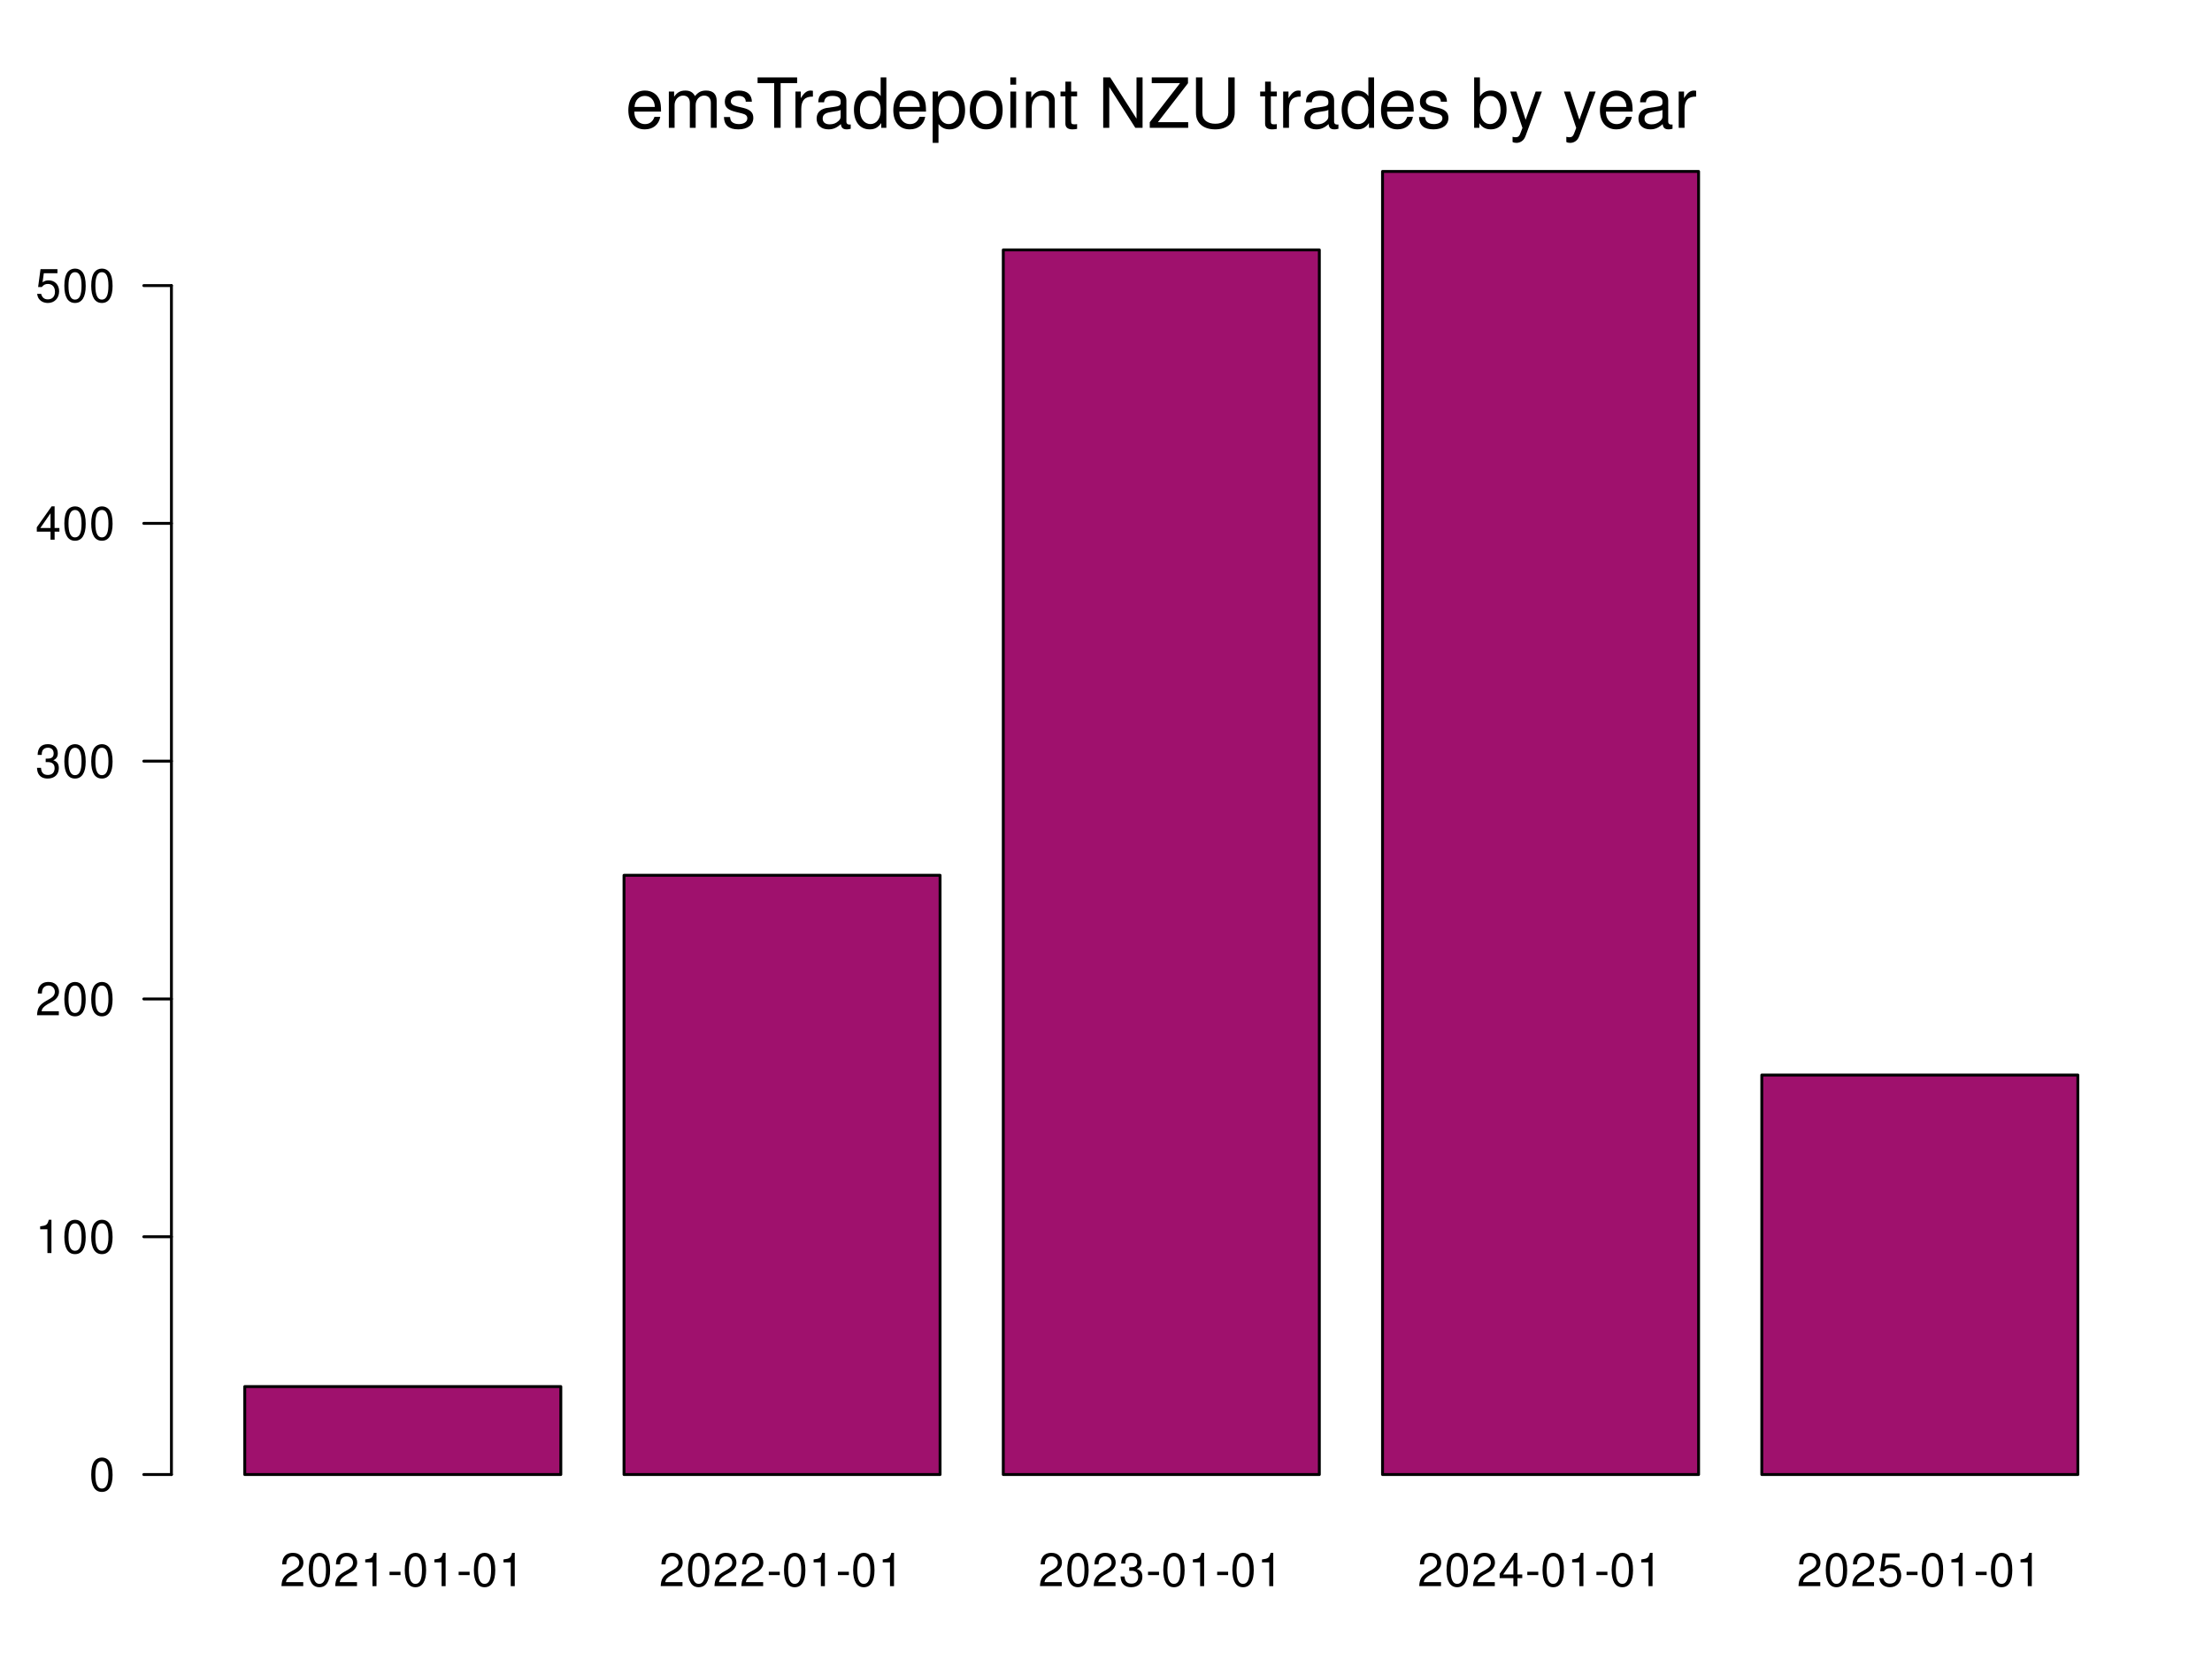
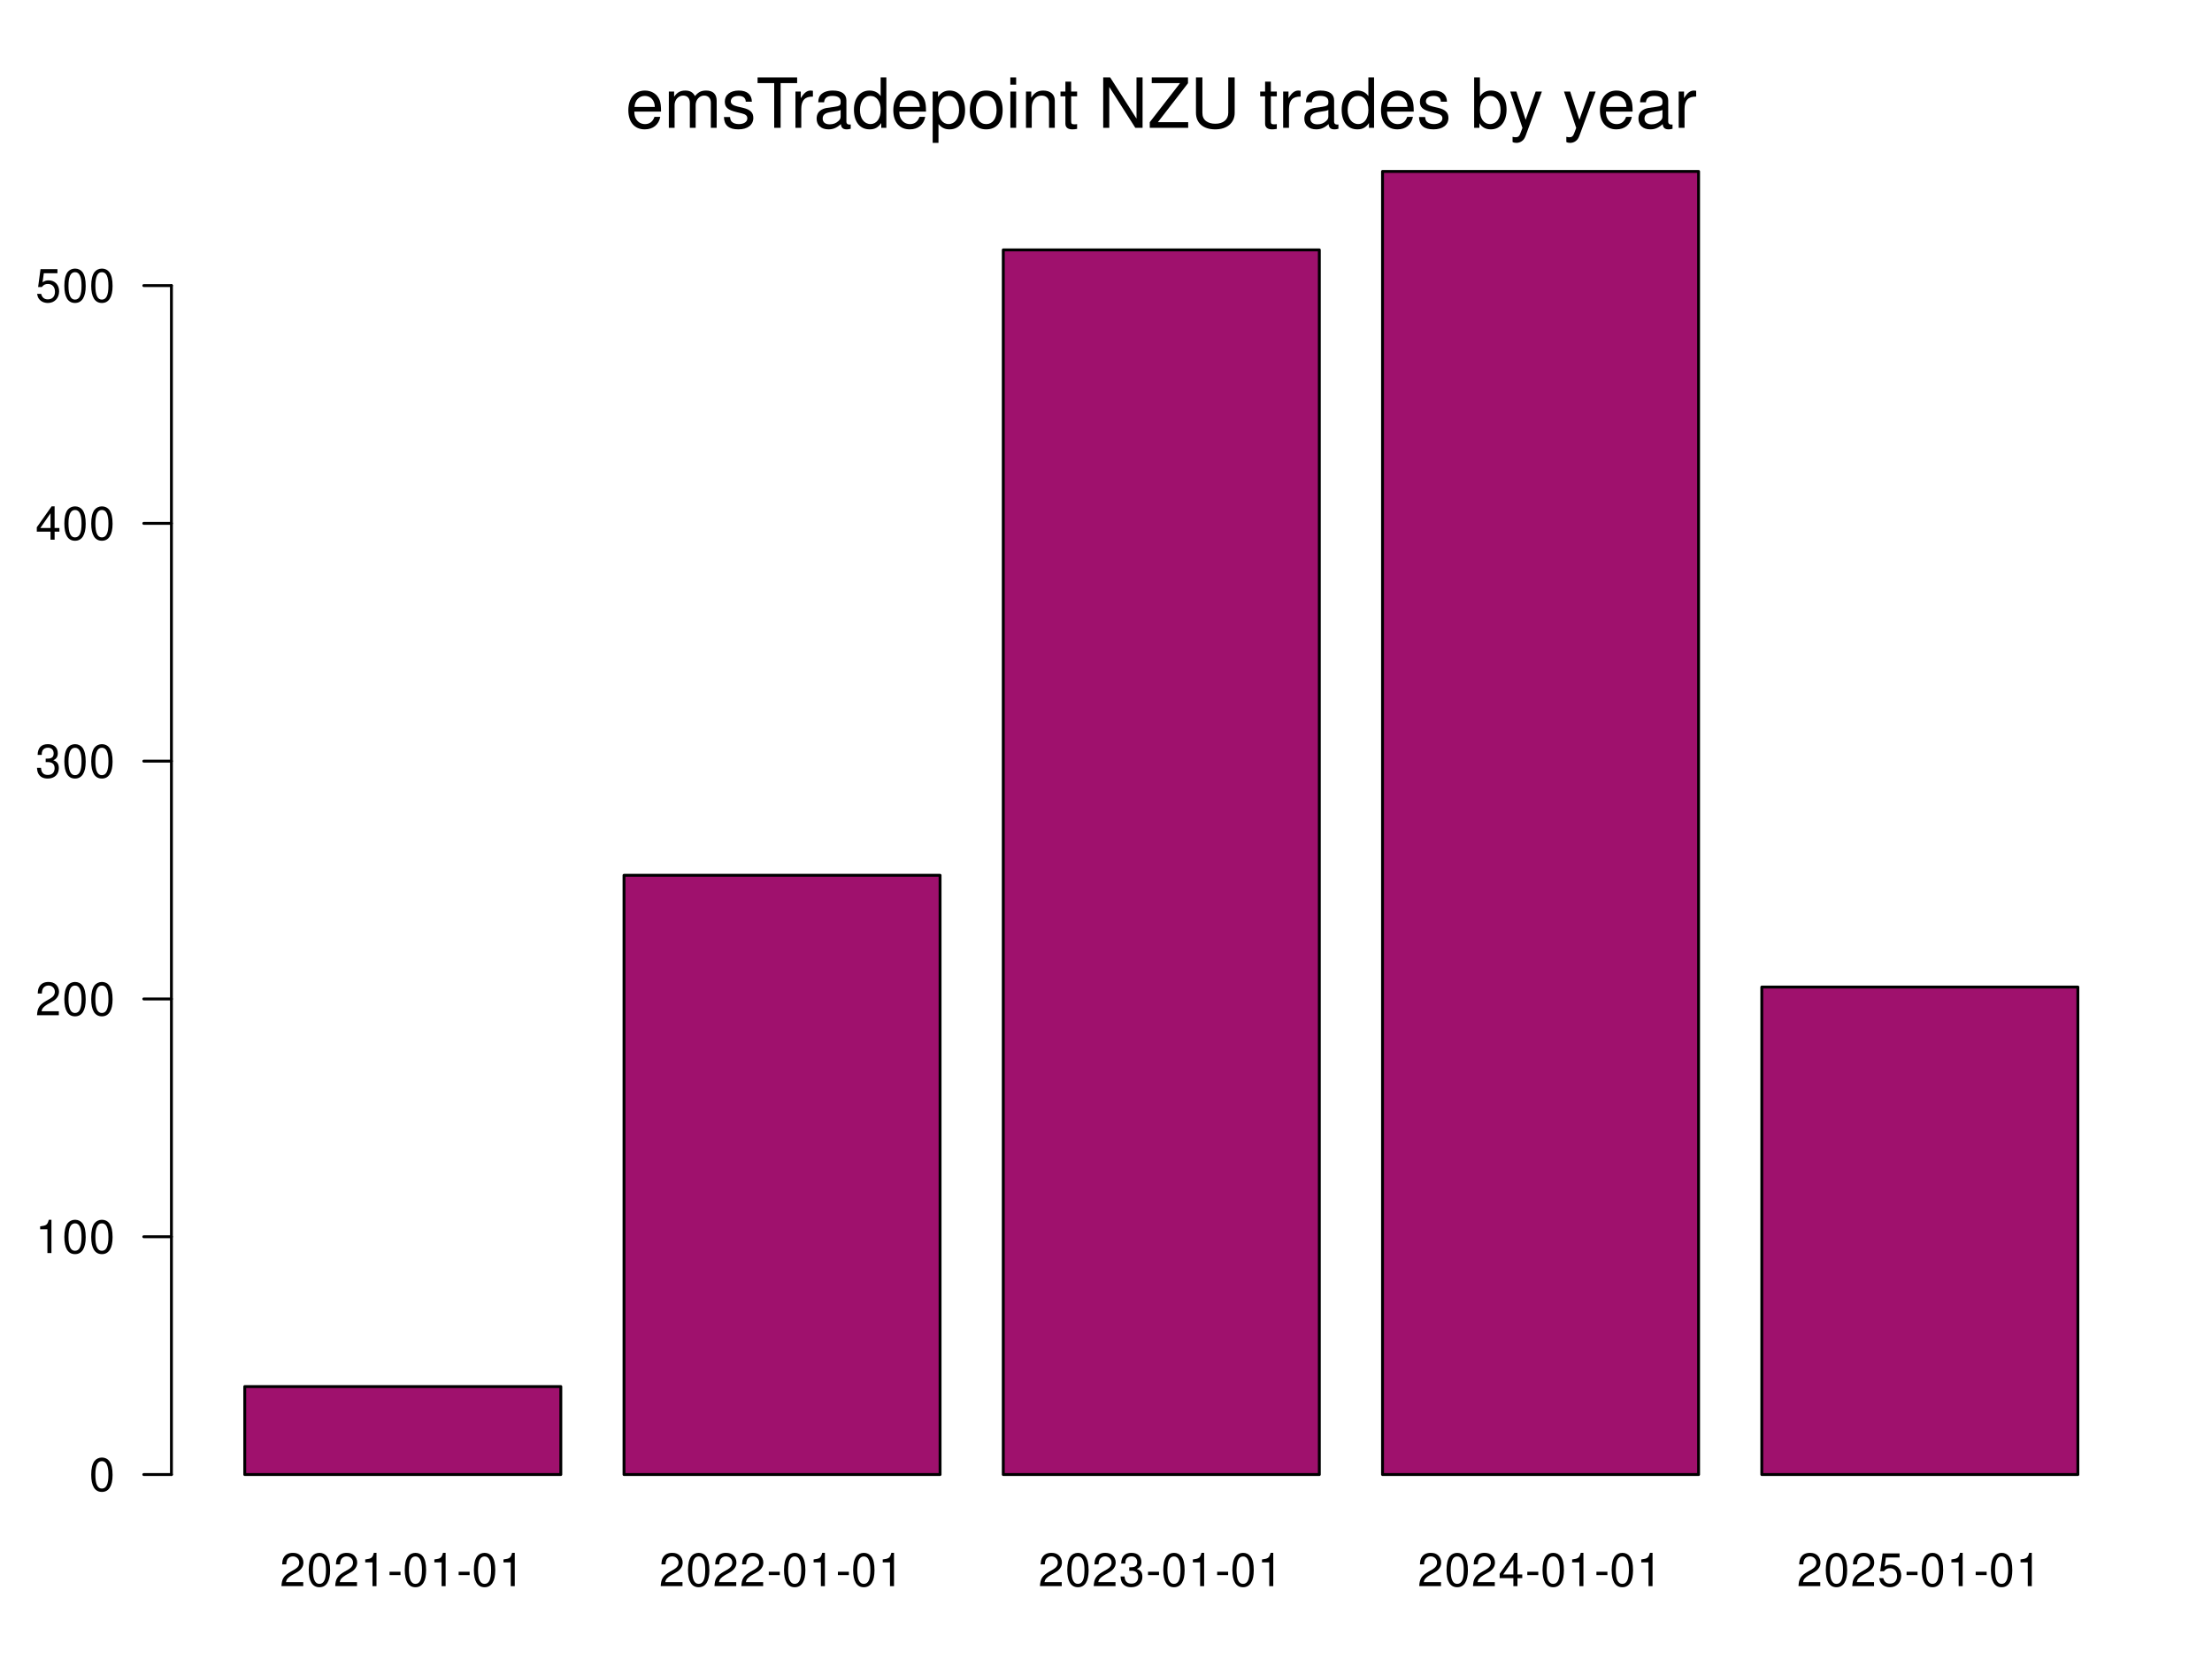
<svg xmlns="http://www.w3.org/2000/svg" xmlns:xlink="http://www.w3.org/1999/xlink" width="576pt" height="432pt" viewBox="0 0 576 432" version="1.1">
  <defs>
    <g>
      <symbol overflow="visible" id="glyph0-0">
        <path style="stroke:none;" d="" />
      </symbol>
      <symbol overflow="visible" id="glyph0-1">
        <path style="stroke:none;" d="M 6.078 -1.047 L 1.594 -1.047 C 1.703 -1.766 2.094 -2.219 3.125 -2.859 L 4.328 -3.531 C 5.516 -4.188 6.125 -5.078 6.125 -6.141 C 6.125 -6.859 5.844 -7.531 5.344 -8 C 4.844 -8.453 4.219 -8.672 3.406 -8.672 C 2.328 -8.672 1.531 -8.297 1.062 -7.547 C 0.75 -7.094 0.625 -6.547 0.594 -5.672 L 1.656 -5.672 C 1.688 -6.266 1.766 -6.609 1.906 -6.906 C 2.188 -7.422 2.734 -7.75 3.375 -7.75 C 4.328 -7.75 5.047 -7.062 5.047 -6.125 C 5.047 -5.422 4.656 -4.828 3.906 -4.391 L 2.797 -3.75 C 1.016 -2.719 0.5 -1.906 0.406 -0.016 L 6.078 -0.016 Z M 6.078 -1.047 " />
      </symbol>
      <symbol overflow="visible" id="glyph0-2">
        <path style="stroke:none;" d="M 3.297 -8.672 C 2.516 -8.672 1.781 -8.312 1.344 -7.734 C 0.797 -6.953 0.516 -5.812 0.516 -4.203 C 0.516 -1.266 1.469 0.281 3.297 0.281 C 5.094 0.281 6.078 -1.266 6.078 -4.125 C 6.078 -5.812 5.812 -6.938 5.25 -7.734 C 4.812 -8.328 4.109 -8.672 3.297 -8.672 Z M 3.297 -7.734 C 4.438 -7.734 5 -6.578 5 -4.219 C 5 -1.75 4.453 -0.594 3.281 -0.594 C 2.156 -0.594 1.594 -1.797 1.594 -4.188 C 1.594 -6.578 2.156 -7.734 3.297 -7.734 Z M 3.297 -7.734 " />
      </symbol>
      <symbol overflow="visible" id="glyph0-3">
        <path style="stroke:none;" d="M 3.109 -6.188 L 3.109 0 L 4.156 0 L 4.156 -8.672 L 3.469 -8.672 C 3.094 -7.344 2.859 -7.156 1.219 -6.953 L 1.219 -6.188 Z M 3.109 -6.188 " />
      </symbol>
      <symbol overflow="visible" id="glyph0-4">
        <path style="stroke:none;" d="M 3.406 -3.75 L 0.547 -3.75 L 0.547 -2.875 L 3.406 -2.875 Z M 3.406 -3.75 " />
      </symbol>
      <symbol overflow="visible" id="glyph0-5">
        <path style="stroke:none;" d="M 2.656 -4 L 3.234 -4 C 4.375 -4 4.984 -3.453 4.984 -2.406 C 4.984 -1.312 4.328 -0.656 3.234 -0.656 C 2.078 -0.656 1.516 -1.25 1.438 -2.516 L 0.391 -2.516 C 0.438 -1.828 0.547 -1.375 0.75 -0.984 C 1.203 -0.141 2.031 0.281 3.188 0.281 C 4.938 0.281 6.078 -0.781 6.078 -2.422 C 6.078 -3.531 5.656 -4.125 4.625 -4.484 C 5.422 -4.812 5.812 -5.406 5.812 -6.281 C 5.812 -7.781 4.844 -8.672 3.234 -8.672 C 1.516 -8.672 0.594 -7.719 0.562 -5.875 L 1.625 -5.875 C 1.625 -6.406 1.688 -6.703 1.812 -6.969 C 2.047 -7.469 2.578 -7.75 3.234 -7.75 C 4.172 -7.75 4.734 -7.188 4.734 -6.25 C 4.734 -5.641 4.531 -5.266 4.062 -5.062 C 3.766 -4.938 3.391 -4.891 2.656 -4.891 Z M 2.656 -4 " />
      </symbol>
      <symbol overflow="visible" id="glyph0-6">
        <path style="stroke:none;" d="M 3.922 -2.094 L 3.922 0 L 4.984 0 L 4.984 -2.094 L 6.234 -2.094 L 6.234 -3.047 L 4.984 -3.047 L 4.984 -8.672 L 4.203 -8.672 L 0.344 -3.219 L 0.344 -2.094 Z M 3.922 -3.047 L 1.266 -3.047 L 3.922 -6.875 Z M 3.922 -3.047 " />
      </symbol>
      <symbol overflow="visible" id="glyph0-7">
        <path style="stroke:none;" d="M 5.719 -8.516 L 1.312 -8.516 L 0.688 -3.875 L 1.656 -3.875 C 2.141 -4.469 2.562 -4.672 3.234 -4.672 C 4.375 -4.672 5.078 -3.891 5.078 -2.625 C 5.078 -1.406 4.375 -0.656 3.219 -0.656 C 2.297 -0.656 1.734 -1.125 1.469 -2.094 L 0.422 -2.094 C 0.562 -1.391 0.688 -1.062 0.938 -0.75 C 1.422 -0.094 2.281 0.281 3.234 0.281 C 4.953 0.281 6.156 -0.969 6.156 -2.766 C 6.156 -4.453 5.047 -5.609 3.406 -5.609 C 2.812 -5.609 2.328 -5.453 1.844 -5.094 L 2.172 -7.469 L 5.719 -7.469 Z M 5.719 -8.516 " />
      </symbol>
      <symbol overflow="visible" id="glyph1-0">
        <path style="stroke:none;" d="" />
      </symbol>
      <symbol overflow="visible" id="glyph1-1">
        <path style="stroke:none;" d="M 9.234 -4.219 C 9.234 -5.656 9.125 -6.516 8.859 -7.219 C 8.25 -8.766 6.797 -9.703 5.047 -9.703 C 2.406 -9.703 0.719 -7.703 0.719 -4.594 C 0.719 -1.469 2.344 0.406 5 0.406 C 7.156 0.406 8.656 -0.812 9.031 -2.859 L 7.531 -2.859 C 7.109 -1.625 6.266 -0.969 5.062 -0.969 C 4.109 -0.969 3.297 -1.406 2.797 -2.203 C 2.438 -2.734 2.297 -3.281 2.281 -4.219 Z M 2.328 -5.438 C 2.453 -7.188 3.516 -8.312 5.016 -8.312 C 6.547 -8.312 7.609 -7.125 7.609 -5.438 Z M 2.328 -5.438 " />
      </symbol>
      <symbol overflow="visible" id="glyph1-2">
        <path style="stroke:none;" d="M 1.266 -9.438 L 1.266 0 L 2.766 0 L 2.766 -5.922 C 2.766 -7.297 3.766 -8.391 4.984 -8.391 C 6.109 -8.391 6.734 -7.703 6.734 -6.5 L 6.734 0 L 8.25 0 L 8.25 -5.922 C 8.25 -7.297 9.234 -8.391 10.453 -8.391 C 11.562 -8.391 12.203 -7.688 12.203 -6.5 L 12.203 0 L 13.719 0 L 13.719 -7.078 C 13.719 -8.766 12.75 -9.703 10.984 -9.703 C 9.719 -9.703 8.969 -9.328 8.078 -8.266 C 7.531 -9.266 6.766 -9.703 5.547 -9.703 C 4.281 -9.703 3.438 -9.234 2.641 -8.094 L 2.641 -9.438 Z M 1.266 -9.438 " />
      </symbol>
      <symbol overflow="visible" id="glyph1-3">
        <path style="stroke:none;" d="M 7.891 -6.797 C 7.859 -8.656 6.641 -9.703 4.469 -9.703 C 2.266 -9.703 0.844 -8.562 0.844 -6.828 C 0.844 -5.344 1.609 -4.641 3.828 -4.109 L 5.234 -3.766 C 6.281 -3.516 6.703 -3.125 6.703 -2.469 C 6.703 -1.562 5.812 -0.969 4.5 -0.969 C 3.688 -0.969 3 -1.203 2.625 -1.609 C 2.391 -1.875 2.281 -2.141 2.203 -2.812 L 0.609 -2.812 C 0.688 -0.625 1.906 0.406 4.375 0.406 C 6.75 0.406 8.266 -0.75 8.266 -2.578 C 8.266 -3.984 7.469 -4.75 5.594 -5.203 L 4.156 -5.547 C 2.938 -5.828 2.406 -6.234 2.406 -6.891 C 2.406 -7.781 3.188 -8.312 4.406 -8.312 C 5.609 -8.312 6.266 -7.797 6.297 -6.797 Z M 7.891 -6.797 " />
      </symbol>
      <symbol overflow="visible" id="glyph1-4">
        <path style="stroke:none;" d="M 6.375 -11.641 L 10.672 -11.641 L 10.672 -13.125 L 0.375 -13.125 L 0.375 -11.641 L 4.703 -11.641 L 4.703 0 L 6.375 0 Z M 6.375 -11.641 " />
      </symbol>
      <symbol overflow="visible" id="glyph1-5">
        <path style="stroke:none;" d="M 1.234 -9.438 L 1.234 0 L 2.75 0 L 2.75 -4.891 C 2.766 -7.156 3.703 -8.172 5.781 -8.125 L 5.781 -9.641 C 5.531 -9.688 5.375 -9.703 5.203 -9.703 C 4.234 -9.703 3.484 -9.125 2.625 -7.719 L 2.625 -9.438 Z M 1.234 -9.438 " />
      </symbol>
      <symbol overflow="visible" id="glyph1-6">
        <path style="stroke:none;" d="M 9.625 -0.875 C 9.469 -0.844 9.391 -0.844 9.312 -0.844 C 8.781 -0.844 8.5 -1.109 8.5 -1.578 L 8.5 -7.125 C 8.5 -8.797 7.266 -9.703 4.953 -9.703 C 3.562 -9.703 2.469 -9.312 1.812 -8.609 C 1.391 -8.125 1.203 -7.578 1.172 -6.641 L 2.688 -6.641 C 2.812 -7.797 3.484 -8.312 4.891 -8.312 C 6.266 -8.312 7 -7.812 7 -6.906 L 7 -6.516 C 6.984 -5.875 6.656 -5.641 5.438 -5.469 C 3.312 -5.203 2.984 -5.125 2.406 -4.891 C 1.312 -4.422 0.75 -3.594 0.75 -2.375 C 0.75 -0.672 1.938 0.406 3.859 0.406 C 5.047 0.406 6 0 7.062 -0.969 C 7.156 0 7.625 0.406 8.609 0.406 C 8.922 0.406 9.125 0.375 9.625 0.25 Z M 7 -2.969 C 7 -2.469 6.859 -2.156 6.406 -1.75 C 5.797 -1.188 5.062 -0.906 4.172 -0.906 C 3 -0.906 2.328 -1.453 2.328 -2.406 C 2.328 -3.406 2.969 -3.906 4.594 -4.141 C 6.188 -4.359 6.5 -4.422 7 -4.656 Z M 7 -2.969 " />
      </symbol>
      <symbol overflow="visible" id="glyph1-7">
        <path style="stroke:none;" d="M 8.906 -13.125 L 7.422 -13.125 L 7.422 -8.25 C 6.781 -9.203 5.781 -9.703 4.516 -9.703 C 2.062 -9.703 0.469 -7.734 0.469 -4.734 C 0.469 -1.547 2.016 0.406 4.578 0.406 C 5.875 0.406 6.766 -0.078 7.578 -1.234 L 7.578 0 L 8.906 0 Z M 4.766 -8.297 C 6.391 -8.297 7.422 -6.875 7.422 -4.609 C 7.422 -2.438 6.375 -0.984 4.781 -0.984 C 3.125 -0.984 2.031 -2.453 2.031 -4.641 C 2.031 -6.844 3.125 -8.297 4.766 -8.297 Z M 4.766 -8.297 " />
      </symbol>
      <symbol overflow="visible" id="glyph1-8">
        <path style="stroke:none;" d="M 0.969 3.922 L 2.484 3.922 L 2.484 -0.984 C 3.281 -0.016 4.156 0.406 5.375 0.406 C 7.828 0.406 9.406 -1.547 9.406 -4.547 C 9.406 -7.719 7.859 -9.703 5.359 -9.703 C 4.094 -9.703 3.062 -9.125 2.359 -8.016 L 2.359 -9.438 L 0.969 -9.438 Z M 5.109 -8.297 C 6.766 -8.297 7.844 -6.844 7.844 -4.594 C 7.844 -2.453 6.75 -0.984 5.109 -0.984 C 3.516 -0.984 2.484 -2.438 2.484 -4.641 C 2.484 -6.859 3.516 -8.297 5.109 -8.297 Z M 5.109 -8.297 " />
      </symbol>
      <symbol overflow="visible" id="glyph1-9">
        <path style="stroke:none;" d="M 4.891 -9.703 C 2.234 -9.703 0.641 -7.812 0.641 -4.641 C 0.641 -1.453 2.234 0.406 4.906 0.406 C 7.578 0.406 9.188 -1.469 9.188 -4.578 C 9.188 -7.844 7.625 -9.703 4.891 -9.703 Z M 4.906 -8.312 C 6.609 -8.312 7.609 -6.938 7.609 -4.594 C 7.609 -2.359 6.562 -0.969 4.906 -0.969 C 3.234 -0.969 2.219 -2.359 2.219 -4.641 C 2.219 -6.938 3.234 -8.312 4.906 -8.312 Z M 4.906 -8.312 " />
      </symbol>
      <symbol overflow="visible" id="glyph1-10">
        <path style="stroke:none;" d="M 2.703 -9.438 L 1.203 -9.438 L 1.203 0 L 2.703 0 Z M 2.703 -13.125 L 1.188 -13.125 L 1.188 -11.234 L 2.703 -11.234 Z M 2.703 -13.125 " />
      </symbol>
      <symbol overflow="visible" id="glyph1-11">
        <path style="stroke:none;" d="M 1.266 -9.438 L 1.266 0 L 2.766 0 L 2.766 -5.203 C 2.766 -7.125 3.781 -8.391 5.328 -8.391 C 6.516 -8.391 7.266 -7.672 7.266 -6.531 L 7.266 0 L 8.766 0 L 8.766 -7.125 C 8.766 -8.688 7.594 -9.703 5.781 -9.703 C 4.375 -9.703 3.469 -9.156 2.641 -7.844 L 2.641 -9.438 Z M 1.266 -9.438 " />
      </symbol>
      <symbol overflow="visible" id="glyph1-12">
        <path style="stroke:none;" d="M 4.578 -9.438 L 3.031 -9.438 L 3.031 -12.031 L 1.531 -12.031 L 1.531 -9.438 L 0.25 -9.438 L 0.25 -8.203 L 1.531 -8.203 L 1.531 -1.078 C 1.531 -0.109 2.172 0.406 3.344 0.406 C 3.75 0.406 4.062 0.375 4.578 0.281 L 4.578 -0.969 C 4.359 -0.922 4.156 -0.906 3.859 -0.906 C 3.203 -0.906 3.031 -1.078 3.031 -1.75 L 3.031 -8.203 L 4.578 -8.203 Z M 4.578 -9.438 " />
      </symbol>
      <symbol overflow="visible" id="glyph1-13">
        <path style="stroke:none;" d="" />
      </symbol>
      <symbol overflow="visible" id="glyph1-14">
        <path style="stroke:none;" d="M 11.625 -13.125 L 10.047 -13.125 L 10.047 -2.391 L 3.188 -13.125 L 1.375 -13.125 L 1.375 0 L 2.953 0 L 2.953 -10.641 L 9.734 0 L 11.625 0 Z M 11.625 -13.125 " />
      </symbol>
      <symbol overflow="visible" id="glyph1-15">
        <path style="stroke:none;" d="M 10.453 -13.125 L 1.016 -13.125 L 1.016 -11.641 L 8.391 -11.641 L 0.5 -1.469 L 0.5 0 L 10.5 0 L 10.5 -1.469 L 2.609 -1.469 L 10.453 -11.609 Z M 10.453 -13.125 " />
      </symbol>
      <symbol overflow="visible" id="glyph1-16">
        <path style="stroke:none;" d="M 9.938 -13.125 L 9.938 -3.906 C 9.938 -2.141 8.656 -1.062 6.547 -1.062 C 5.578 -1.062 4.781 -1.297 4.156 -1.75 C 3.516 -2.25 3.203 -2.922 3.203 -3.906 L 3.203 -13.125 L 1.531 -13.125 L 1.531 -3.906 C 1.531 -1.234 3.438 0.406 6.547 0.406 C 9.625 0.406 11.609 -1.281 11.609 -3.906 L 11.609 -13.125 Z M 9.938 -13.125 " />
      </symbol>
      <symbol overflow="visible" id="glyph1-17">
        <path style="stroke:none;" d="M 0.969 -13.125 L 0.969 0 L 2.328 0 L 2.328 -1.203 C 3.047 -0.109 4 0.406 5.312 0.406 C 7.797 0.406 9.406 -1.625 9.406 -4.75 C 9.406 -7.812 7.891 -9.703 5.375 -9.703 C 4.094 -9.703 3.172 -9.219 2.469 -8.156 L 2.469 -13.125 Z M 5.094 -8.297 C 6.766 -8.297 7.844 -6.844 7.844 -4.594 C 7.844 -2.453 6.734 -0.984 5.094 -0.984 C 3.484 -0.984 2.469 -2.438 2.469 -4.641 C 2.469 -6.859 3.484 -8.297 5.094 -8.297 Z M 5.094 -8.297 " />
      </symbol>
      <symbol overflow="visible" id="glyph1-18">
        <path style="stroke:none;" d="M 6.984 -9.438 L 4.375 -2.094 L 1.969 -9.438 L 0.359 -9.438 L 3.547 0.031 L 2.969 1.531 C 2.719 2.203 2.391 2.453 1.766 2.453 C 1.516 2.453 1.297 2.406 0.969 2.344 L 0.969 3.688 C 1.281 3.859 1.578 3.922 1.984 3.922 C 2.469 3.922 2.984 3.766 3.391 3.469 C 3.859 3.125 4.125 2.734 4.406 1.984 L 8.609 -9.438 Z M 6.984 -9.438 " />
      </symbol>
    </g>
  </defs>
  <g id="surface6">
    <rect x="0" y="0" width="576" height="432" style="fill:rgb(100%,100%,100%);fill-opacity:1;stroke:none;" />
    <path style="fill-rule:nonzero;fill:rgb(62.353%,6.667%,42.745%);fill-opacity:1;stroke-width:0.75;stroke-linecap:round;stroke-linejoin:round;stroke:rgb(0%,0%,0%);stroke-opacity:1;stroke-miterlimit:10;" d="M 63.734 383.965 L 146.035 383.965 L 146.035 361.055 L 63.734 361.055 Z M 63.734 383.965 " />
    <path style="fill-rule:nonzero;fill:rgb(62.353%,6.667%,42.745%);fill-opacity:1;stroke-width:0.75;stroke-linecap:round;stroke-linejoin:round;stroke:rgb(0%,0%,0%);stroke-opacity:1;stroke-miterlimit:10;" d="M 162.492 383.965 L 244.793 383.965 L 244.793 227.926 L 162.492 227.926 Z M 162.492 383.965 " />
    <path style="fill-rule:nonzero;fill:rgb(62.353%,6.667%,42.745%);fill-opacity:1;stroke-width:0.75;stroke-linecap:round;stroke-linejoin:round;stroke:rgb(0%,0%,0%);stroke-opacity:1;stroke-miterlimit:10;" d="M 261.25 383.965 L 343.551 383.965 L 343.551 65.07 L 261.25 65.07 Z M 261.25 383.965 " />
    <path style="fill-rule:nonzero;fill:rgb(62.353%,6.667%,42.745%);fill-opacity:1;stroke-width:0.75;stroke-linecap:round;stroke-linejoin:round;stroke:rgb(0%,0%,0%);stroke-opacity:1;stroke-miterlimit:10;" d="M 360.008 383.965 L 442.309 383.965 L 442.309 44.637 L 360.008 44.637 Z M 360.008 383.965 " />
-     <path style="fill-rule:nonzero;fill:rgb(62.353%,6.667%,42.745%);fill-opacity:1;stroke-width:0.75;stroke-linecap:round;stroke-linejoin:round;stroke:rgb(0%,0%,0%);stroke-opacity:1;stroke-miterlimit:10;" d="M 458.77 383.965 L 541.07 383.965 L 541.07 279.938 L 458.77 279.938 Z M 458.77 383.965 " />
+     <path style="fill-rule:nonzero;fill:rgb(62.353%,6.667%,42.745%);fill-opacity:1;stroke-width:0.75;stroke-linecap:round;stroke-linejoin:round;stroke:rgb(0%,0%,0%);stroke-opacity:1;stroke-miterlimit:10;" d="M 458.77 383.965 L 541.07 383.965 L 541.07 257.027 L 458.77 257.027 Z M 458.77 383.965 " />
    <g style="fill:rgb(0%,0%,0%);fill-opacity:1;">
      <use xlink:href="#glyph0-1" x="72.883" y="413.029" />
      <use xlink:href="#glyph0-2" x="79.883" y="413.029" />
      <use xlink:href="#glyph0-1" x="86.883" y="413.029" />
      <use xlink:href="#glyph0-3" x="93.883" y="413.029" />
      <use xlink:href="#glyph0-4" x="100.883" y="413.029" />
      <use xlink:href="#glyph0-2" x="104.883" y="413.029" />
      <use xlink:href="#glyph0-3" x="111.883" y="413.029" />
      <use xlink:href="#glyph0-4" x="118.883" y="413.029" />
      <use xlink:href="#glyph0-2" x="122.883" y="413.029" />
      <use xlink:href="#glyph0-3" x="129.883" y="413.029" />
    </g>
    <g style="fill:rgb(0%,0%,0%);fill-opacity:1;">
      <use xlink:href="#glyph0-1" x="171.641" y="413.029" />
      <use xlink:href="#glyph0-2" x="178.641" y="413.029" />
      <use xlink:href="#glyph0-1" x="185.641" y="413.029" />
      <use xlink:href="#glyph0-1" x="192.641" y="413.029" />
      <use xlink:href="#glyph0-4" x="199.641" y="413.029" />
      <use xlink:href="#glyph0-2" x="203.641" y="413.029" />
      <use xlink:href="#glyph0-3" x="210.641" y="413.029" />
      <use xlink:href="#glyph0-4" x="217.641" y="413.029" />
      <use xlink:href="#glyph0-2" x="221.641" y="413.029" />
      <use xlink:href="#glyph0-3" x="228.641" y="413.029" />
    </g>
    <g style="fill:rgb(0%,0%,0%);fill-opacity:1;">
      <use xlink:href="#glyph0-1" x="270.398" y="413.029" />
      <use xlink:href="#glyph0-2" x="277.398" y="413.029" />
      <use xlink:href="#glyph0-1" x="284.398" y="413.029" />
      <use xlink:href="#glyph0-5" x="291.398" y="413.029" />
      <use xlink:href="#glyph0-4" x="298.398" y="413.029" />
      <use xlink:href="#glyph0-2" x="302.398" y="413.029" />
      <use xlink:href="#glyph0-3" x="309.398" y="413.029" />
      <use xlink:href="#glyph0-4" x="316.398" y="413.029" />
      <use xlink:href="#glyph0-2" x="320.398" y="413.029" />
      <use xlink:href="#glyph0-3" x="327.398" y="413.029" />
    </g>
    <g style="fill:rgb(0%,0%,0%);fill-opacity:1;">
      <use xlink:href="#glyph0-1" x="369.16" y="413.029" />
      <use xlink:href="#glyph0-2" x="376.16" y="413.029" />
      <use xlink:href="#glyph0-1" x="383.16" y="413.029" />
      <use xlink:href="#glyph0-6" x="390.16" y="413.029" />
      <use xlink:href="#glyph0-4" x="397.16" y="413.029" />
      <use xlink:href="#glyph0-2" x="401.16" y="413.029" />
      <use xlink:href="#glyph0-3" x="408.16" y="413.029" />
      <use xlink:href="#glyph0-4" x="415.16" y="413.029" />
      <use xlink:href="#glyph0-2" x="419.16" y="413.029" />
      <use xlink:href="#glyph0-3" x="426.16" y="413.029" />
    </g>
    <g style="fill:rgb(0%,0%,0%);fill-opacity:1;">
      <use xlink:href="#glyph0-1" x="467.918" y="413.029" />
      <use xlink:href="#glyph0-2" x="474.918" y="413.029" />
      <use xlink:href="#glyph0-1" x="481.918" y="413.029" />
      <use xlink:href="#glyph0-7" x="488.918" y="413.029" />
      <use xlink:href="#glyph0-4" x="495.918" y="413.029" />
      <use xlink:href="#glyph0-2" x="499.918" y="413.029" />
      <use xlink:href="#glyph0-3" x="506.918" y="413.029" />
      <use xlink:href="#glyph0-4" x="513.918" y="413.029" />
      <use xlink:href="#glyph0-2" x="517.918" y="413.029" />
      <use xlink:href="#glyph0-3" x="524.918" y="413.029" />
    </g>
    <path style="fill:none;stroke-width:0.75;stroke-linecap:round;stroke-linejoin:round;stroke:rgb(0%,0%,0%);stroke-opacity:1;stroke-miterlimit:10;" d="M 44.641 383.965 L 44.641 74.363 " />
    <path style="fill:none;stroke-width:0.75;stroke-linecap:round;stroke-linejoin:round;stroke:rgb(0%,0%,0%);stroke-opacity:1;stroke-miterlimit:10;" d="M 44.641 383.965 L 37.441 383.965 " />
    <path style="fill:none;stroke-width:0.75;stroke-linecap:round;stroke-linejoin:round;stroke:rgb(0%,0%,0%);stroke-opacity:1;stroke-miterlimit:10;" d="M 44.641 322.047 L 37.441 322.047 " />
    <path style="fill:none;stroke-width:0.75;stroke-linecap:round;stroke-linejoin:round;stroke:rgb(0%,0%,0%);stroke-opacity:1;stroke-miterlimit:10;" d="M 44.641 260.125 L 37.441 260.125 " />
    <path style="fill:none;stroke-width:0.75;stroke-linecap:round;stroke-linejoin:round;stroke:rgb(0%,0%,0%);stroke-opacity:1;stroke-miterlimit:10;" d="M 44.641 198.203 L 37.441 198.203 " />
    <path style="fill:none;stroke-width:0.75;stroke-linecap:round;stroke-linejoin:round;stroke:rgb(0%,0%,0%);stroke-opacity:1;stroke-miterlimit:10;" d="M 44.641 136.281 L 37.441 136.281 " />
    <path style="fill:none;stroke-width:0.75;stroke-linecap:round;stroke-linejoin:round;stroke:rgb(0%,0%,0%);stroke-opacity:1;stroke-miterlimit:10;" d="M 44.641 74.363 L 37.441 74.363 " />
    <g style="fill:rgb(0%,0%,0%);fill-opacity:1;">
      <use xlink:href="#glyph0-2" x="23.238" y="388.213" />
    </g>
    <g style="fill:rgb(0%,0%,0%);fill-opacity:1;">
      <use xlink:href="#glyph0-3" x="9.238" y="326.295" />
      <use xlink:href="#glyph0-2" x="16.238" y="326.295" />
      <use xlink:href="#glyph0-2" x="23.238" y="326.295" />
    </g>
    <g style="fill:rgb(0%,0%,0%);fill-opacity:1;">
      <use xlink:href="#glyph0-1" x="9.238" y="264.373" />
      <use xlink:href="#glyph0-2" x="16.238" y="264.373" />
      <use xlink:href="#glyph0-2" x="23.238" y="264.373" />
    </g>
    <g style="fill:rgb(0%,0%,0%);fill-opacity:1;">
      <use xlink:href="#glyph0-5" x="9.238" y="202.451" />
      <use xlink:href="#glyph0-2" x="16.238" y="202.451" />
      <use xlink:href="#glyph0-2" x="23.238" y="202.451" />
    </g>
    <g style="fill:rgb(0%,0%,0%);fill-opacity:1;">
      <use xlink:href="#glyph0-6" x="9.238" y="140.529" />
      <use xlink:href="#glyph0-2" x="16.238" y="140.529" />
      <use xlink:href="#glyph0-2" x="23.238" y="140.529" />
    </g>
    <g style="fill:rgb(0%,0%,0%);fill-opacity:1;">
      <use xlink:href="#glyph0-7" x="9.238" y="78.611" />
      <use xlink:href="#glyph0-2" x="16.238" y="78.611" />
      <use xlink:href="#glyph0-2" x="23.238" y="78.611" />
    </g>
    <g style="fill:rgb(0%,0%,0%);fill-opacity:1;">
      <use xlink:href="#glyph1-1" x="162.898" y="33.282" />
      <use xlink:href="#glyph1-2" x="172.898" y="33.282" />
      <use xlink:href="#glyph1-3" x="187.898" y="33.282" />
      <use xlink:href="#glyph1-4" x="196.898" y="33.282" />
      <use xlink:href="#glyph1-5" x="205.898" y="33.282" />
      <use xlink:href="#glyph1-6" x="211.898" y="33.282" />
      <use xlink:href="#glyph1-7" x="221.898" y="33.282" />
      <use xlink:href="#glyph1-1" x="231.898" y="33.282" />
      <use xlink:href="#glyph1-8" x="241.898" y="33.282" />
      <use xlink:href="#glyph1-9" x="251.898" y="33.282" />
      <use xlink:href="#glyph1-10" x="261.898" y="33.282" />
      <use xlink:href="#glyph1-11" x="265.898" y="33.282" />
      <use xlink:href="#glyph1-12" x="275.898" y="33.282" />
      <use xlink:href="#glyph1-13" x="280.898" y="33.282" />
      <use xlink:href="#glyph1-14" x="285.898" y="33.282" />
      <use xlink:href="#glyph1-15" x="298.898" y="33.282" />
      <use xlink:href="#glyph1-16" x="309.898" y="33.282" />
      <use xlink:href="#glyph1-13" x="322.898" y="33.282" />
      <use xlink:href="#glyph1-12" x="327.898" y="33.282" />
      <use xlink:href="#glyph1-5" x="332.898" y="33.282" />
      <use xlink:href="#glyph1-6" x="338.898" y="33.282" />
      <use xlink:href="#glyph1-7" x="348.898" y="33.282" />
      <use xlink:href="#glyph1-1" x="358.898" y="33.282" />
      <use xlink:href="#glyph1-3" x="368.898" y="33.282" />
      <use xlink:href="#glyph1-13" x="377.898" y="33.282" />
      <use xlink:href="#glyph1-17" x="382.898" y="33.282" />
      <use xlink:href="#glyph1-18" x="392.898" y="33.282" />
      <use xlink:href="#glyph1-13" x="401.898" y="33.282" />
      <use xlink:href="#glyph1-18" x="406.898" y="33.282" />
      <use xlink:href="#glyph1-1" x="415.898" y="33.282" />
      <use xlink:href="#glyph1-6" x="425.898" y="33.282" />
      <use xlink:href="#glyph1-5" x="435.898" y="33.282" />
    </g>
  </g>
</svg>
